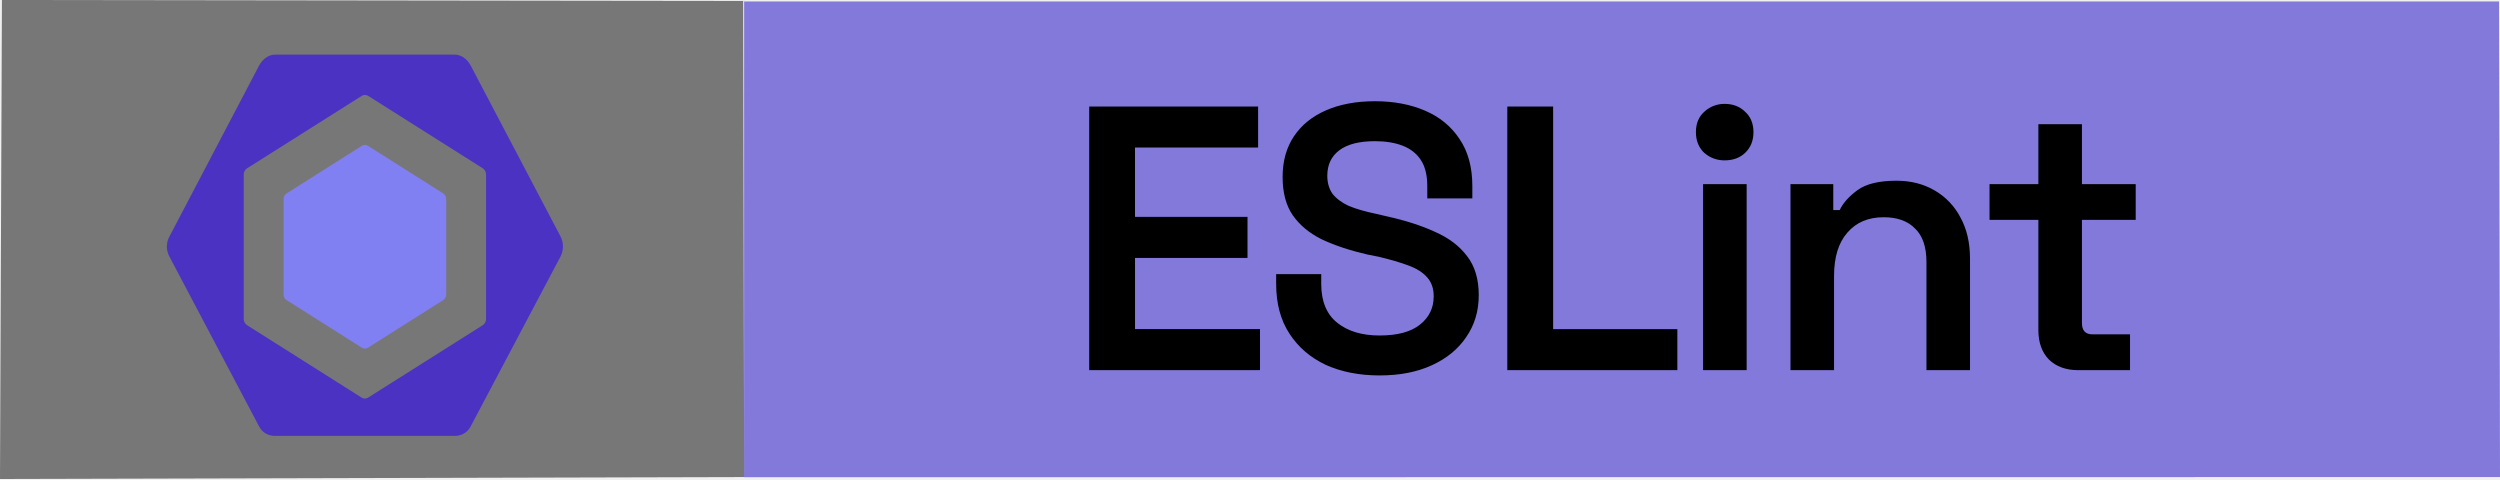
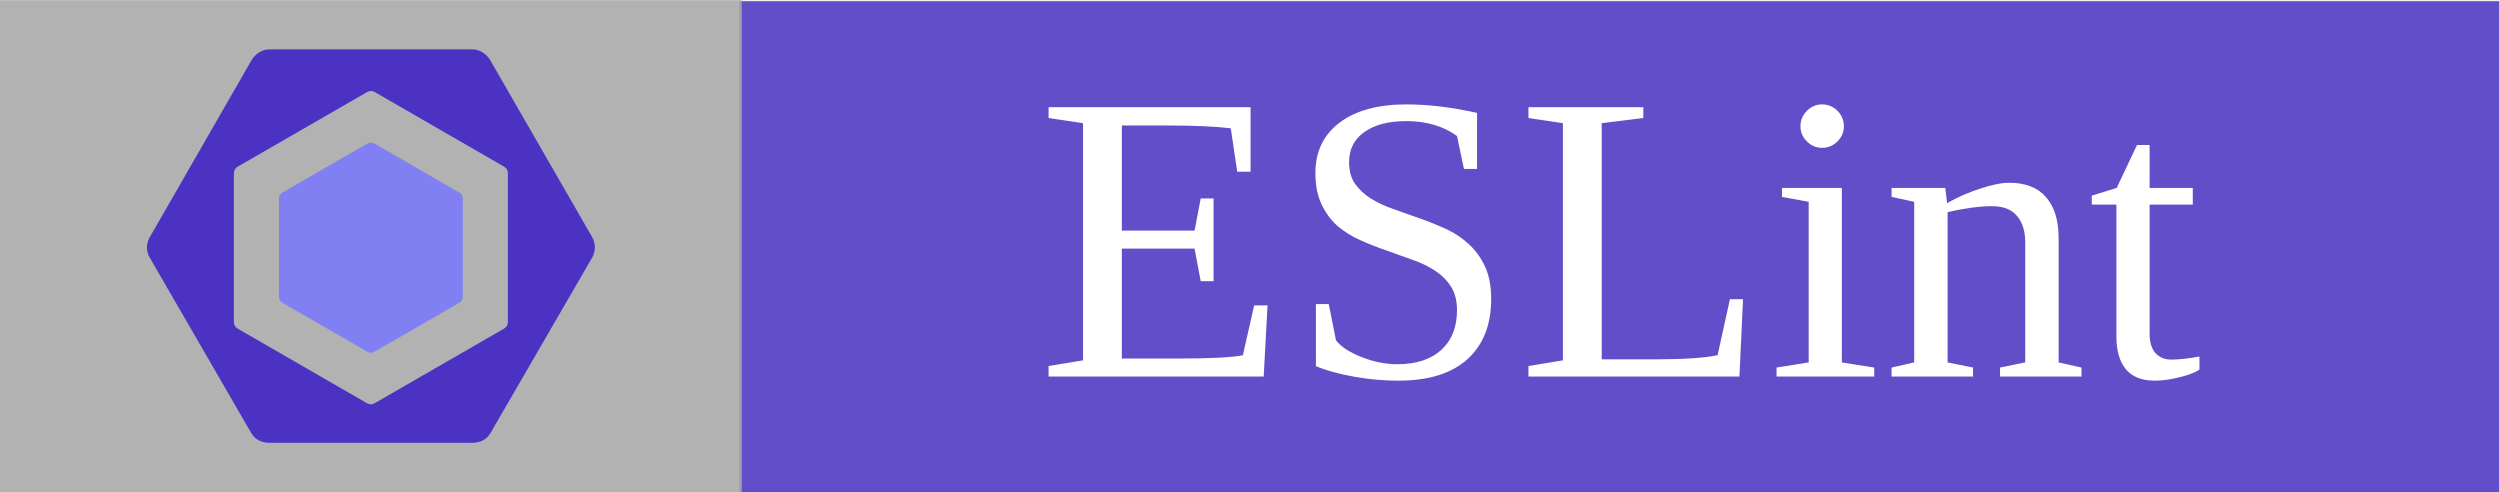
- <svg xmlns="http://www.w3.org/2000/svg" width="151.423" height="29.013" fill="none" version="1.1" id="svg3">
-   <defs id="defs3" />
-   <path style="opacity:0.785;fill:#6358d4;fill-opacity:1" d="M 45.072,0.088 H 151.364 l 0.059,28.808 -106.356,0.009 z" id="path5" />
-   <path style="opacity:0.785;fill:#555555" d="M 0.117,0 0,29.013 45.072,28.896 45.014,0.059 Z" id="path4" />
-   <path d="M 26.842,11.713 22.286,8.831 a 0.368,0.404 0 0 0 -0.369,0 L 17.361,11.713 a 0.369,0.404 0 0 0 -0.185,0.35 v 5.765 c 0,0.144 0.07,0.278 0.185,0.35 l 4.556,2.883 c 0.114,0.072 0.254,0.072 0.369,0 l 4.556,-2.883 c 0.114,-0.072 0.184,-0.205 0.184,-0.35 v -5.765 c 0,-0.145 -0.07,-0.278 -0.184,-0.35 z" fill="#8080f2" id="path1" style="stroke-width:0.38" />
-   <path d="M 10.255,14.339 15.699,3.961 c 0.198,-0.375 0.563,-0.652 0.958,-0.652 h 10.888 c 0.396,0 0.761,0.277 0.959,0.652 l 5.444,10.356 c 0.198,0.379 0.198,0.845 0,1.224 l -5.444,10.294 c -0.198,0.375 -0.563,0.567 -0.959,0.567 H 16.658 c -0.395,0 -0.761,-0.186 -0.958,-0.561 L 10.255,15.529 c -0.198,-0.367 -0.198,-0.823 0,-1.19 z m 4.508,4.99 c 0,0.153 0.084,0.294 0.205,0.37 l 6.935,4.384 c 0.121,0.076 0.272,0.076 0.392,0 l 6.94,-4.384 c 0.121,-0.076 0.205,-0.217 0.205,-0.37 v -8.768 c 0,-0.152 -0.083,-0.294 -0.203,-0.37 L 22.301,5.808 c -0.121,-0.076 -0.271,-0.076 -0.392,0 l -6.94,4.384 c -0.121,0.076 -0.206,0.218 -0.206,0.37 v 8.768 z" fill="#4b32c3" id="path2" style="stroke-width:0.38" />
-   <path d="M 65.972,22.42 V 6.452 h 10.23 v 2.486 h -7.455 v 4.197 h 6.813 v 2.487 h -6.812 v 4.311 h 7.569 v 2.486 z m 17.586,0.32 c -1.223,0 -2.309,-0.213 -3.257,-0.639 -0.933,-0.441 -1.667,-1.072 -2.202,-1.894 -0.535,-0.821 -0.803,-1.825 -0.803,-3.011 v -0.593 h 2.73 v 0.593 c 0,1.049 0.321,1.832 0.963,2.349 0.642,0.517 1.499,0.776 2.569,0.776 1.086,0 1.904,-0.221 2.454,-0.662 0.551,-0.441 0.826,-1.011 0.826,-1.711 0,-0.471 -0.13,-0.852 -0.39,-1.14 -0.26,-0.304 -0.642,-0.548 -1.147,-0.73 -0.489,-0.182 -1.086,-0.357 -1.789,-0.525 l -0.688,-0.137 c -1.055,-0.243 -1.972,-0.547 -2.752,-0.912 -0.765,-0.38 -1.353,-0.867 -1.766,-1.46 -0.413,-0.594 -0.619,-1.369 -0.619,-2.327 0,-0.958 0.229,-1.779 0.688,-2.464 0.458,-0.684 1.108,-1.209 1.949,-1.574 0.841,-0.365 1.827,-0.548 2.959,-0.548 1.131,0 2.141,0.19 3.028,0.57 0.887,0.38 1.583,0.95 2.087,1.711 0.52,0.76 0.78,1.711 0.78,2.852 v 0.753 h -2.729 v -0.753 c 0,-0.654 -0.13,-1.179 -0.39,-1.574 C 85.798,9.296 85.431,9.007 84.957,8.825 84.483,8.642 83.925,8.551 83.283,8.551 c -0.948,0 -1.667,0.182 -2.156,0.547 -0.489,0.365 -0.734,0.882 -0.734,1.551 0,0.426 0.107,0.791 0.321,1.095 0.229,0.289 0.558,0.532 0.986,0.73 0.443,0.182 0.994,0.342 1.651,0.479 l 0.688,0.16 c 1.101,0.244 2.064,0.555 2.89,0.935 0.826,0.365 1.468,0.852 1.927,1.46 0.474,0.608 0.711,1.399 0.711,2.372 0,0.959 -0.252,1.802 -0.757,2.533 -0.49,0.73 -1.185,1.3 -2.088,1.711 -0.887,0.41 -1.942,0.616 -3.165,0.616 z m 7.739,-0.32 V 6.452 h 2.775 V 19.934 h 7.524 v 2.486 z m 11.858,0 V 11.151 h 2.638 v 11.269 z m 1.308,-12.706 c -0.474,0 -0.887,-0.152 -1.238,-0.456 -0.337,-0.32 -0.505,-0.738 -0.505,-1.255 0,-0.517 0.168,-0.928 0.505,-1.232 a 1.776,1.767 0 0 1 1.238,-0.479 c 0.505,0 0.917,0.16 1.239,0.479 0.336,0.304 0.504,0.715 0.504,1.232 0,0.517 -0.168,0.935 -0.504,1.254 -0.321,0.304 -0.734,0.456 -1.239,0.456 z m 3.985,12.706 V 11.151 h 2.592 v 1.574 h 0.39 c 0.199,-0.426 0.558,-0.829 1.078,-1.209 0.52,-0.38 1.308,-0.57 2.363,-0.57 0.872,0 1.644,0.198 2.317,0.593 a 4.058,4.035 0 0 1 1.56,1.642 c 0.383,0.7 0.574,1.528 0.574,2.487 v 6.752 h -2.638 v -6.547 c 0,-0.912 -0.23,-1.589 -0.688,-2.03 -0.444,-0.456 -1.078,-0.685 -1.904,-0.685 -0.933,0 -1.667,0.312 -2.202,0.936 -0.535,0.608 -0.803,1.483 -0.803,2.623 v 5.703 z m 17.423,0 c -0.734,0 -1.323,-0.213 -1.766,-0.639 -0.428,-0.441 -0.642,-1.034 -0.642,-1.779 v -6.684 h -2.959 v -2.167 h 2.959 V 7.524 h 2.638 v 3.627 h 3.257 v 2.167 h -3.257 v 6.25 c 0,0.456 0.214,0.684 0.642,0.684 h 2.271 v 2.167 z" fill="#101828" id="path3" style="fill:#000000;fill-opacity:1;stroke-width:0.544" />
+ <svg xmlns="http://www.w3.org/2000/svg" width="152" height="29.9" fill="none" version="1.1" id="svg3">
+   <defs id="defs3">
+     <rect x="59.315" y="3.986" width="94.482" height="25.789" id="rect6" />
+   </defs>
+   <rect style="opacity:0.933;fill:#4B32C3;fill-opacity:0.91;stroke:none;stroke-opacity:1" id="R_RECT" width="107" height="29.9" x="44.954" y="0.073" />
+   <rect style="opacity:0.867;fill:#a8a8a8;fill-opacity:1;stroke-width:1.001" id="L_RECT" width="45.1" height="29.9" x="6.018908e-09" y="0.013" />
+   <g transform="translate(8.934912,3.002562) scale(0.4124138)">
+     <svg width="66.026" height="58" fill="none" version="1.1" id="svg3">
+       <defs id="defs3" />
+       <path d="m 46.06,21.11 -12.54,-7.24 a 1.014,1.014 0 0 0 -1.015,0 l -12.54,7.24 a 1.015,1.015 0 0 0 -0.508,0.878 v 14.48 c 0,0.362 0.194,0.697 0.508,0.879 l 12.54,7.24 c 0.314,0.181 0.7,0.181 1.015,0 l 12.54,-7.24 c 0.314,-0.181 0.507,-0.516 0.507,-0.879 v -14.48 c 0,-0.363 -0.193,-0.697 -0.507,-0.879 z" fill="#8080f2" id="path1" />
+       <path d="M 0.407,27.705 15.391,1.638 c 0.544,-0.943 1.55,-1.638 2.638,-1.638 h 29.967 c 1.089,0 2.094,0.695 2.639,1.638 l 14.983,26.01 a 3.1,3.1 0 0 1 0,3.074 l -14.983,25.854 c -0.545,0.942 -1.55,1.424 -2.639,1.424 h -29.967 c -1.088,0 -2.094,-0.467 -2.638,-1.41 L 0.408,30.694 a 2.94,2.94 0 0 1 0,-2.99 z M 12.814,40.239 c 0,0.384 0.231,0.738 0.563,0.93 l 19.086,11.011 c 0.332,0.192 0.748,0.192 1.08,0 l 19.1,-11.011 c 0.332,-0.192 0.564,-0.546 0.564,-0.93 V 18.216 c 0,-0.383 -0.229,-0.738 -0.56,-0.93 l -19.087,-11.009 a 1.084,1.084 0 0 0 -1.079,0 l -19.102,11.01 c -0.332,0.192 -0.566,0.547 -0.566,0.93 V 40.24 Z" fill="#4b32c3" id="path2" />
+     </svg>
+   </g>
+   <text x="98.454" y="17.159" style="font-size:25.0px;text-anchor:middle;dominant-baseline:middle;fill:#FFFFFF;">ESLint</text>
</svg>
